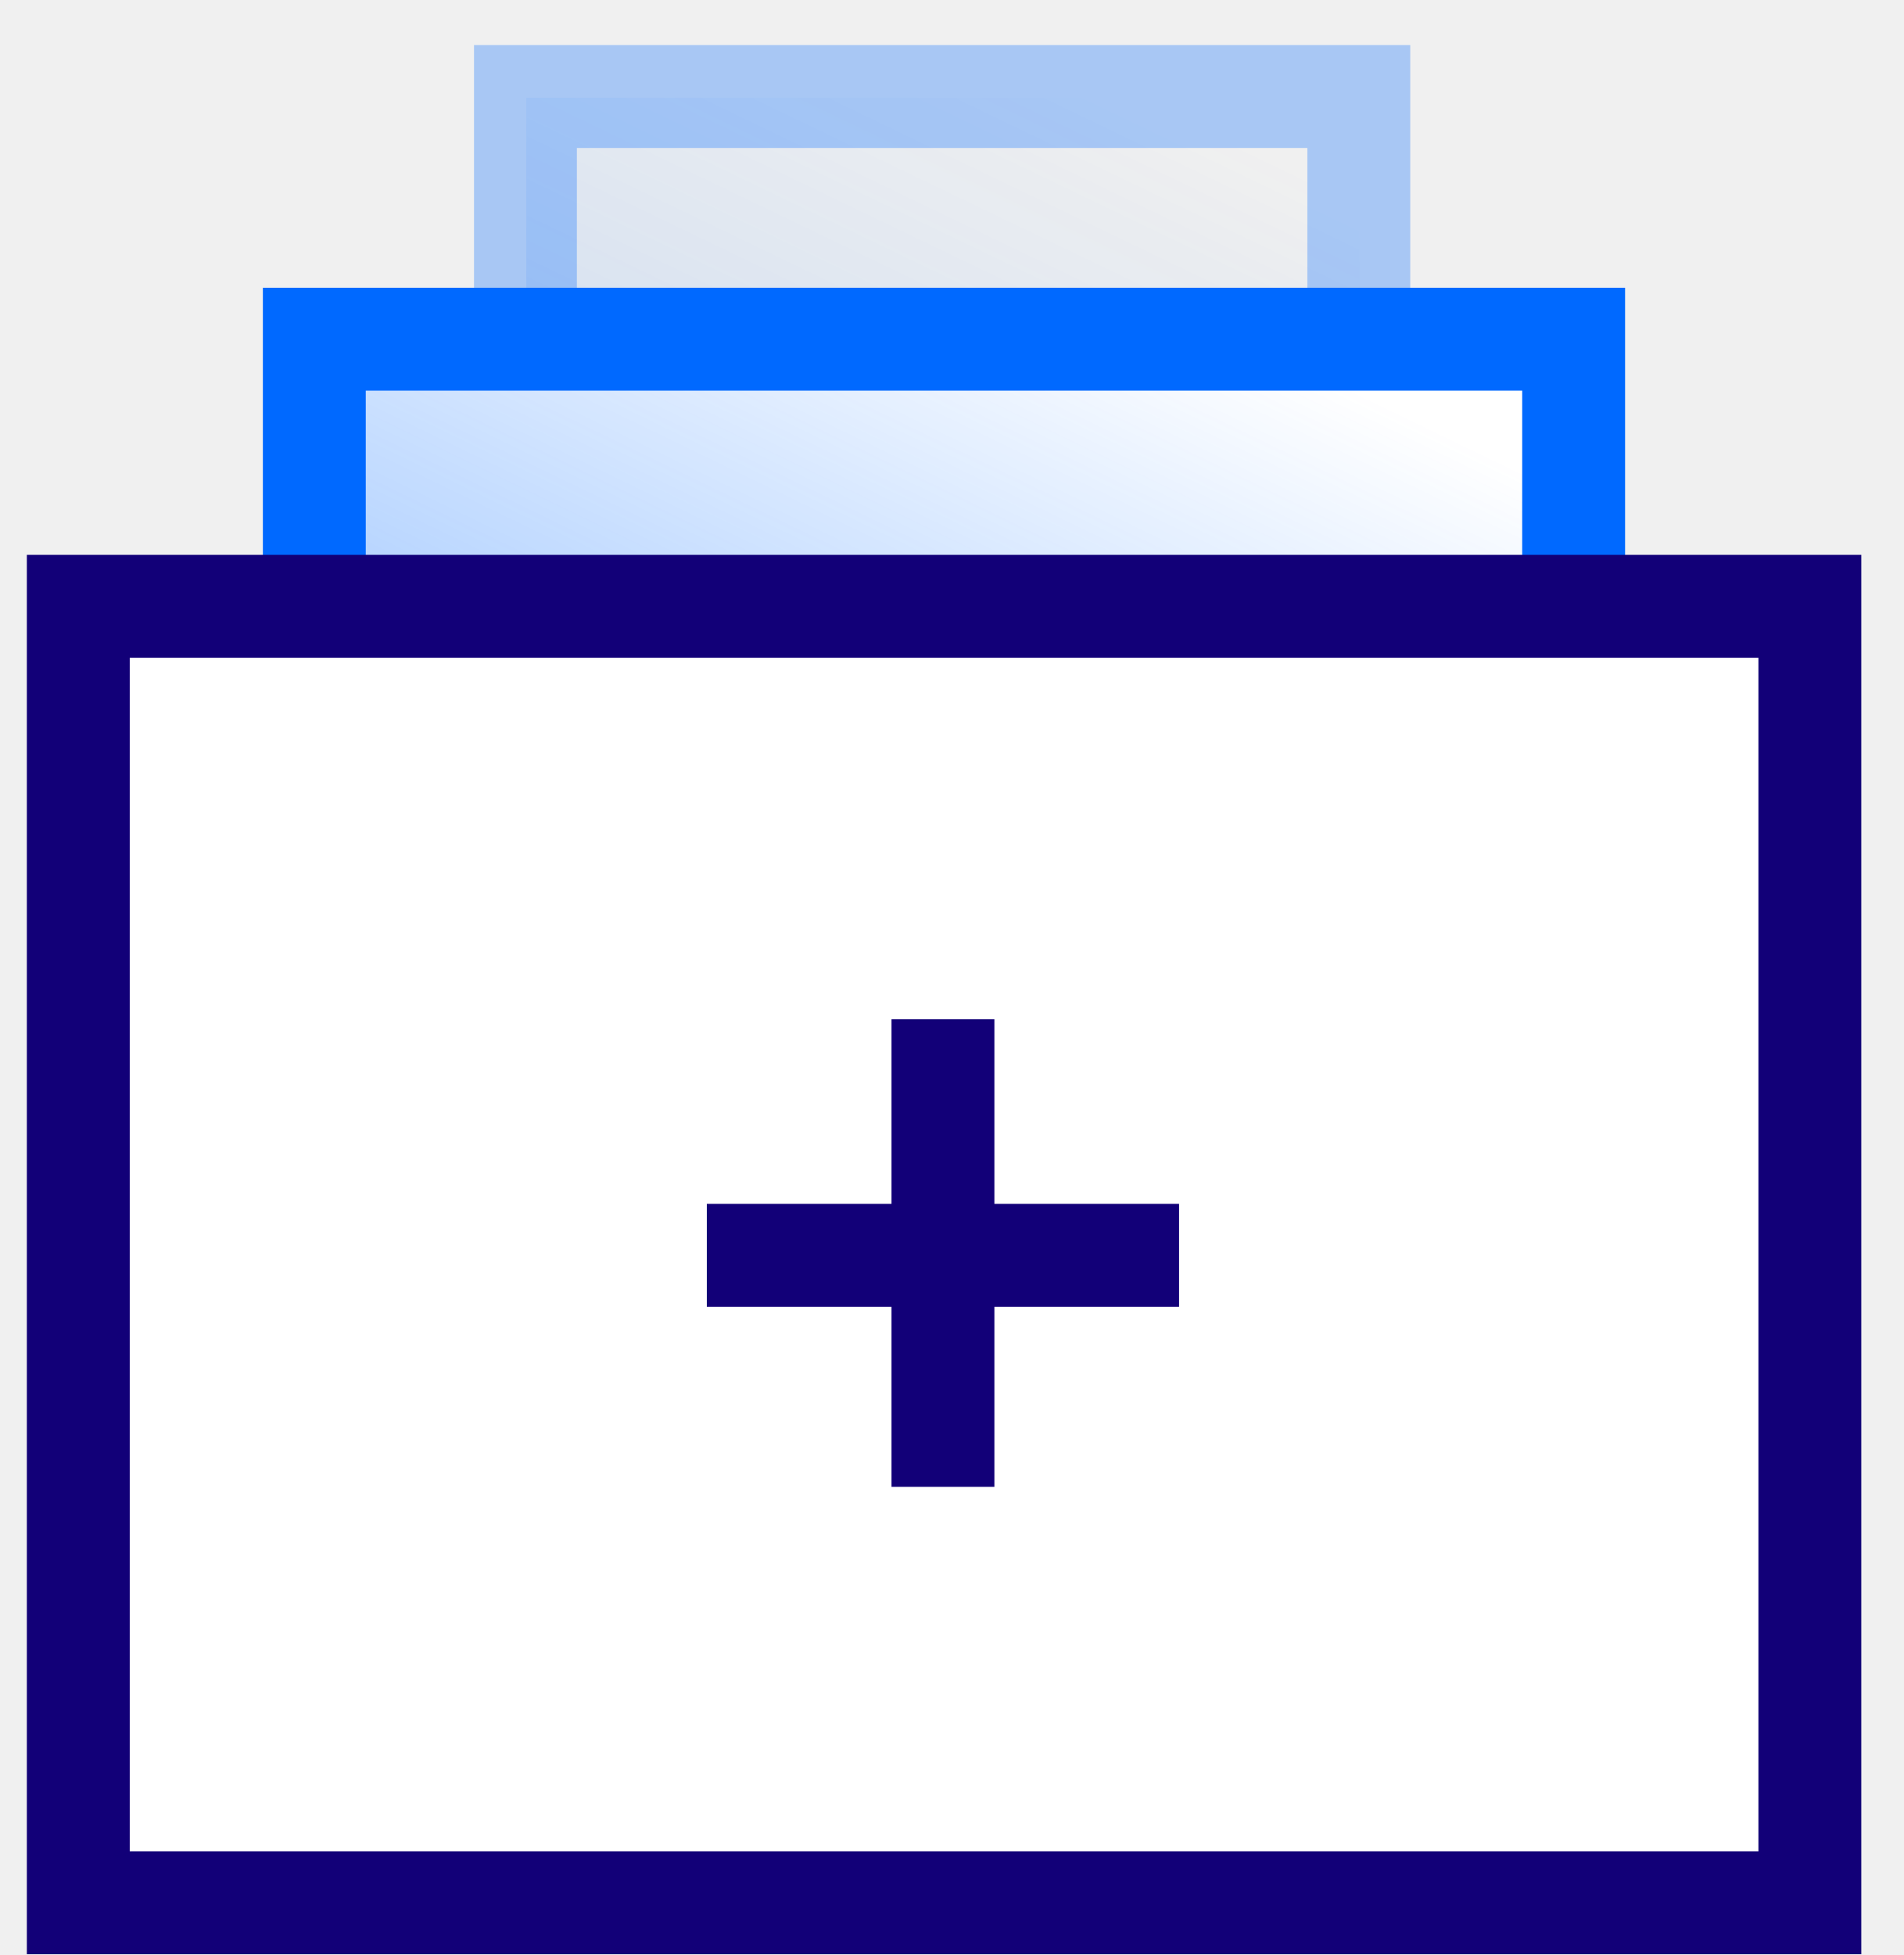
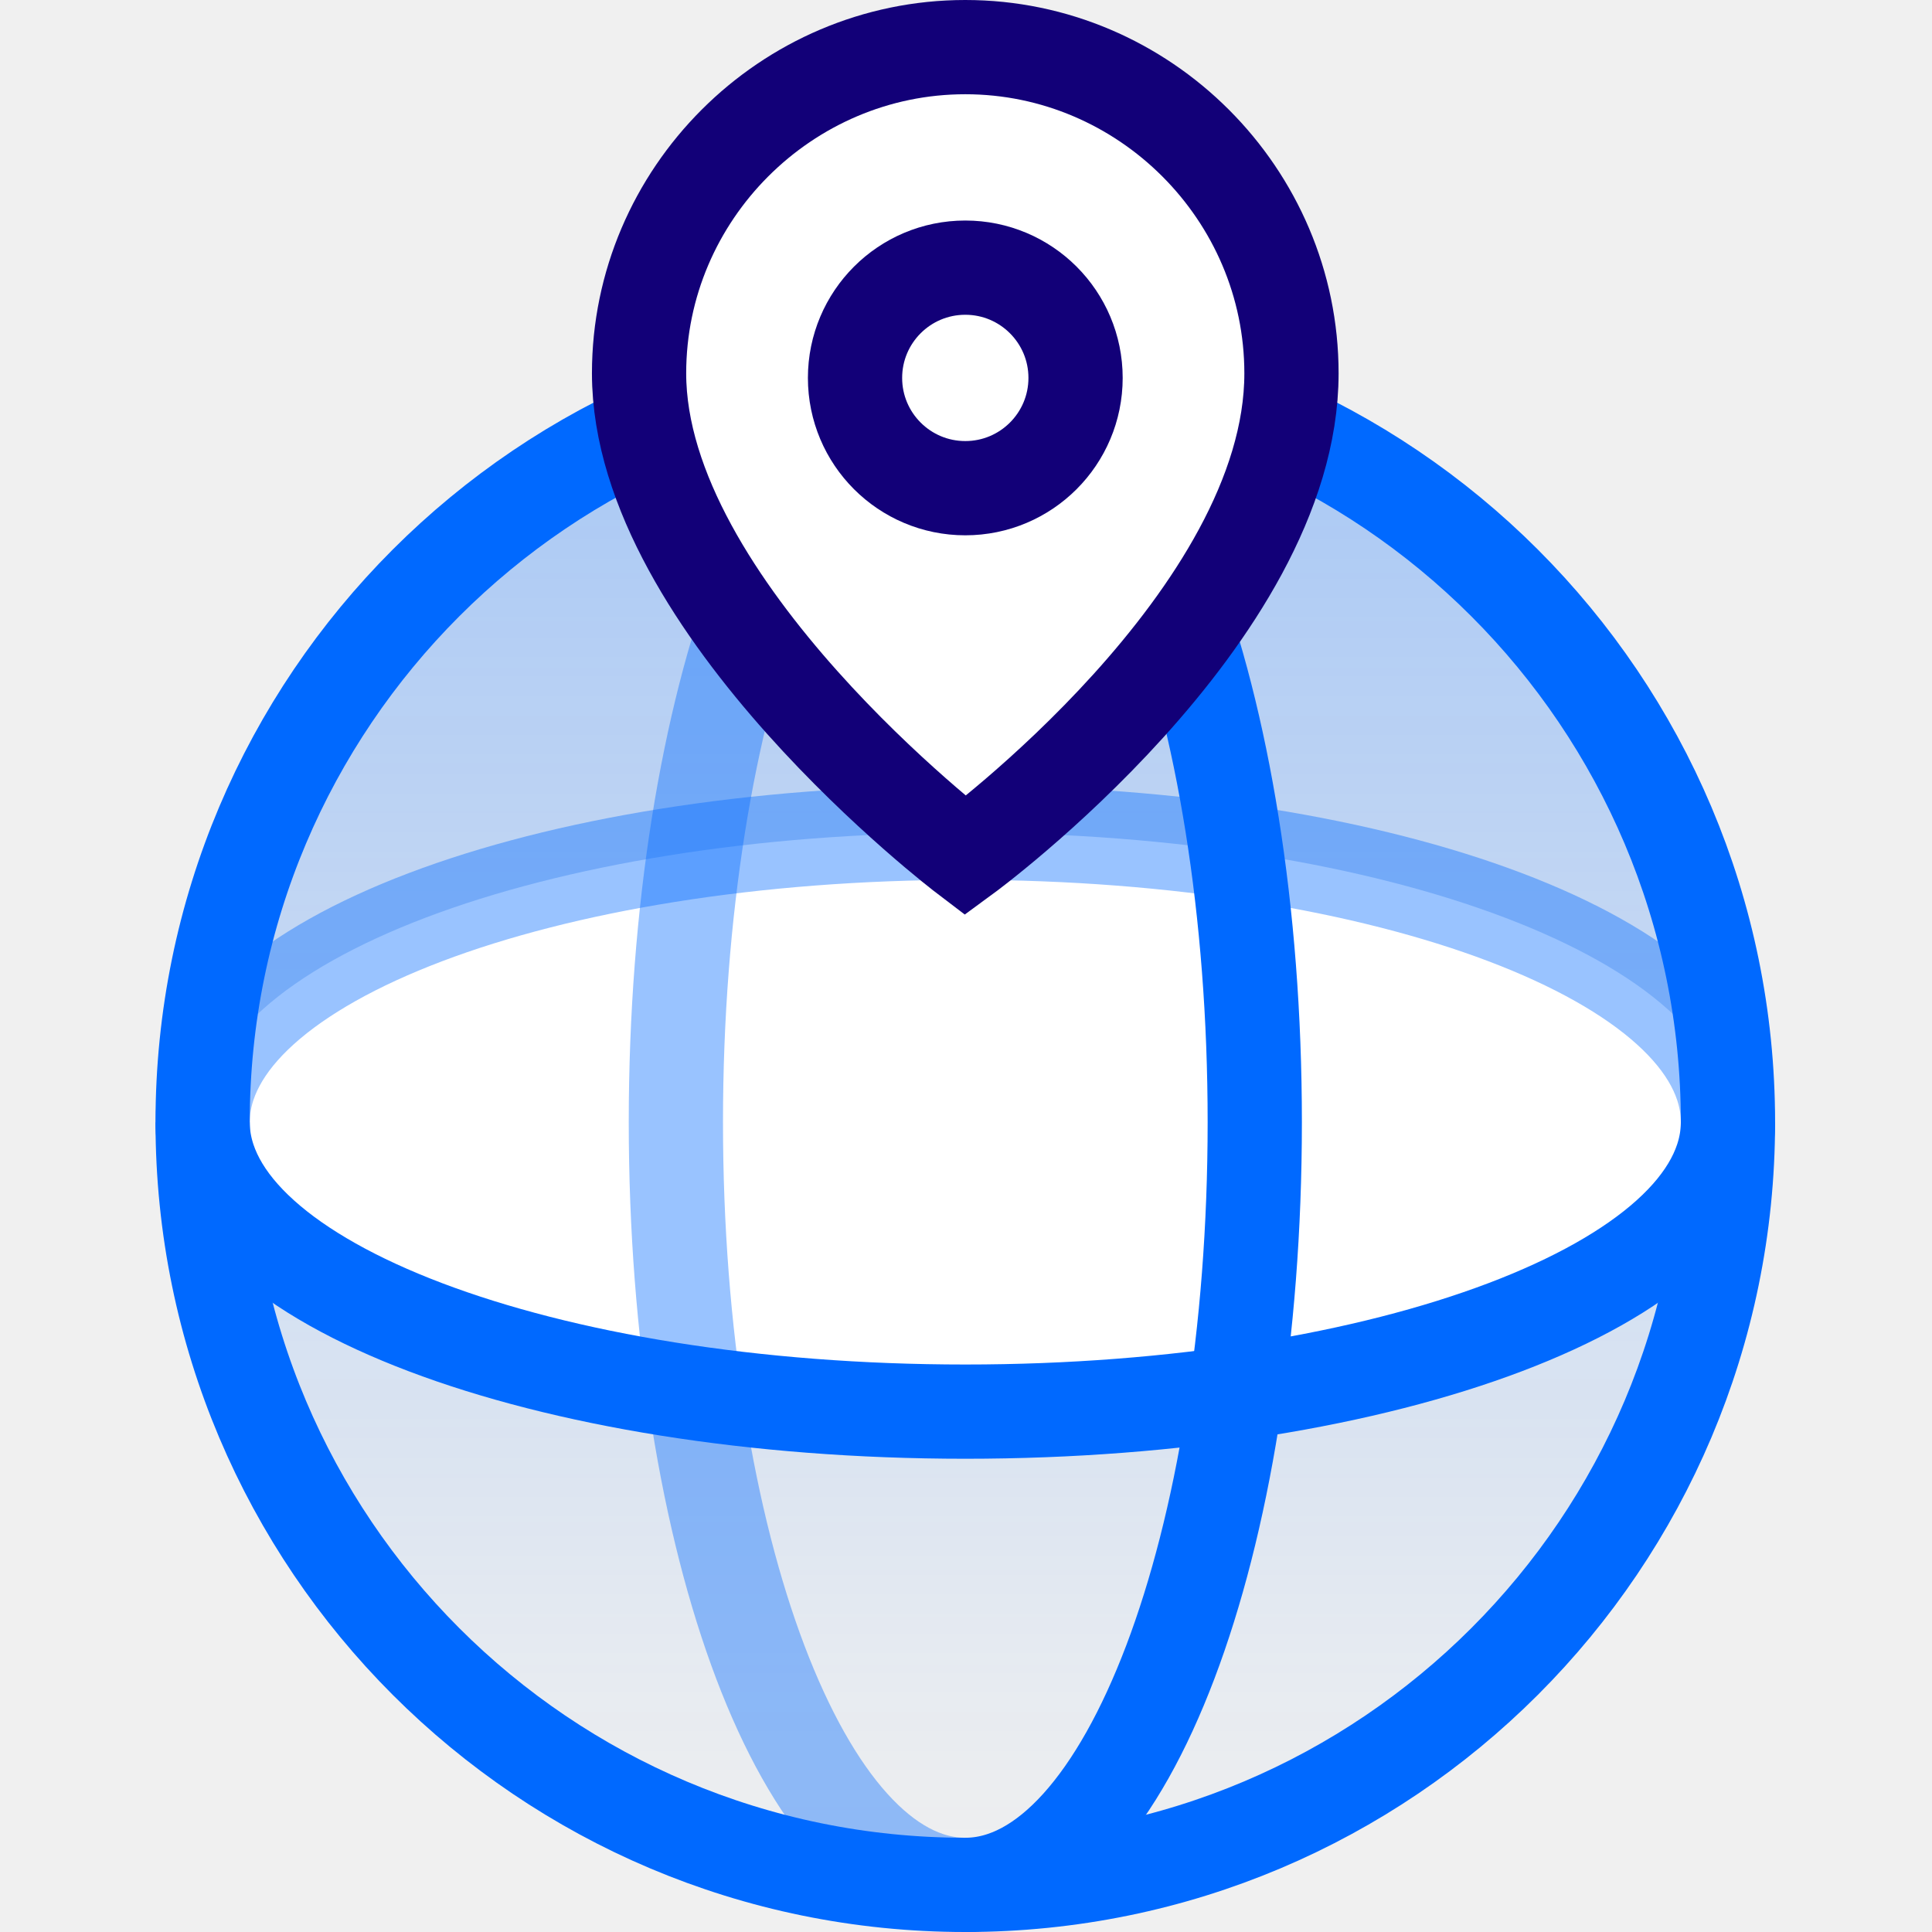
- <svg xmlns="http://www.w3.org/2000/svg" width="37px" height="38px" viewBox="0 0 37 38" version="1.1">
+ <svg xmlns="http://www.w3.org/2000/svg" width="41" height="41" viewBox="0 0 41 41" aria-hidden="true">
  <defs>
-     <linearGradient x1="11.123%" y1="109.271%" x2="80.386%" y2="3.434%" id="linearGradient-1">
-       <stop stop-color="#0069FF" stop-opacity="0.6" offset="0%" />
-       <stop stop-color="#0069FF" stop-opacity="0" offset="100%" />
-     </linearGradient>
-     <linearGradient x1="11.231%" y1="109.543%" x2="80.289%" y2="3.243%" id="linearGradient-2">
-       <stop stop-color="#0069FF" stop-opacity="0.6" offset="0%" />
+     <linearGradient x1="49.963%" y1="1.851%" x2="49.963%" y2="99.243%" id="a">
+       <stop stop-color="#0069FF" stop-opacity=".3" offset="0%" />
      <stop stop-color="#0069FF" stop-opacity="0" offset="100%" />
    </linearGradient>
  </defs>
-   <g id="Page-1" stroke="none" stroke-width="1" fill="none" fill-rule="evenodd">
-     <g id="stacksplusicon" transform="translate(1, 1)">
-       <polygon id="Path" fill="url(#linearGradient-1)" fill-rule="nonzero" opacity="0.3" points="25.43 12.96 25.43 0.9 9.23 0.9 9.23 12.96" />
-       <polygon id="Path" stroke="#0069FF" stroke-width="2" opacity="0.3" points="25.414 0.876 25.414 12.936 9.214 12.936 9.214 0.876" />
-       <polygon id="Path" fill="#FFFFFF" fill-rule="nonzero" points="29.59 5.593 29.59 23.683 5.11 23.683 5.11 5.593" />
-       <polygon id="Path" fill="url(#linearGradient-2)" fill-rule="nonzero" points="29.57 23.76 29.57 5.67 5.09 5.67 5.09 23.76" />
-       <polygon id="Path" stroke="#0069FF" stroke-width="2" points="29.59 5.593 29.59 23.683 5.11 23.683 5.11 5.593" />
-       <polygon id="Path" stroke="#120078" stroke-width="2" fill="#FFFFFF" fill-rule="nonzero" points="0.522 35.985 0.522 10.785 34.182 10.785 34.182 35.985" />
-       <g id="Group" transform="translate(12, 18)" stroke="#120078" stroke-width="2">
-         <path d="M5.33,0.81 L5.33,9.9 M0.74,5.4 L9.92,5.4" id="Shape" />
-       </g>
+   <g transform="translate(4.3 1)" fill="none" fill-rule="evenodd">
+     <circle fill="url(#a)" fill-rule="nonzero" cx="16.185" cy="22.815" r="16.185" />
+     <ellipse fill="#FFFFFF" fill-rule="nonzero" cx="16.185" cy="22.815" rx="16.185" ry="6.143" />
+     <path d="M0 22.815c0-3.413 7.215-6.143 16.185-6.143 8.97 0 16.185 2.73 16.185 6.143" stroke="#0069FF" stroke-width="2" opacity=".4" />
+     <path d="M16.185 39c-3.412 0-6.142-7.215-6.142-16.185 0-8.97 2.73-16.185 6.142-16.185" stroke="#0069FF" stroke-width="2" opacity=".4" />
+     <path d="M32.37 22.815c0 3.412-7.215 6.142-16.185 6.142C7.215 28.957 0 26.227 0 22.816" stroke="#0069FF" stroke-width="2" />
+     <path d="M16.185 6.63c3.413 0 6.143 7.215 6.143 16.185 0 8.97-2.73 16.185-6.143 16.185" stroke="#0069FF" stroke-width="2" />
+     <circle stroke="#0069FF" stroke-width="2" cx="16.185" cy="22.815" r="16.185" />
+     <g transform="translate(8.775)" stroke="#120078" stroke-width="2">
+       <path d="M14.332 6.923c0 5.167-6.922 10.237-6.922 10.237S.487 11.895.487 6.922C.487 3.12 3.607 0 7.41 0s6.922 3.12 6.922 6.923z" fill="#FFFFFF" fill-rule="nonzero" />
+       <circle cx="7.41" cy="7.02" r="2.34" />
    </g>
  </g>
</svg>
